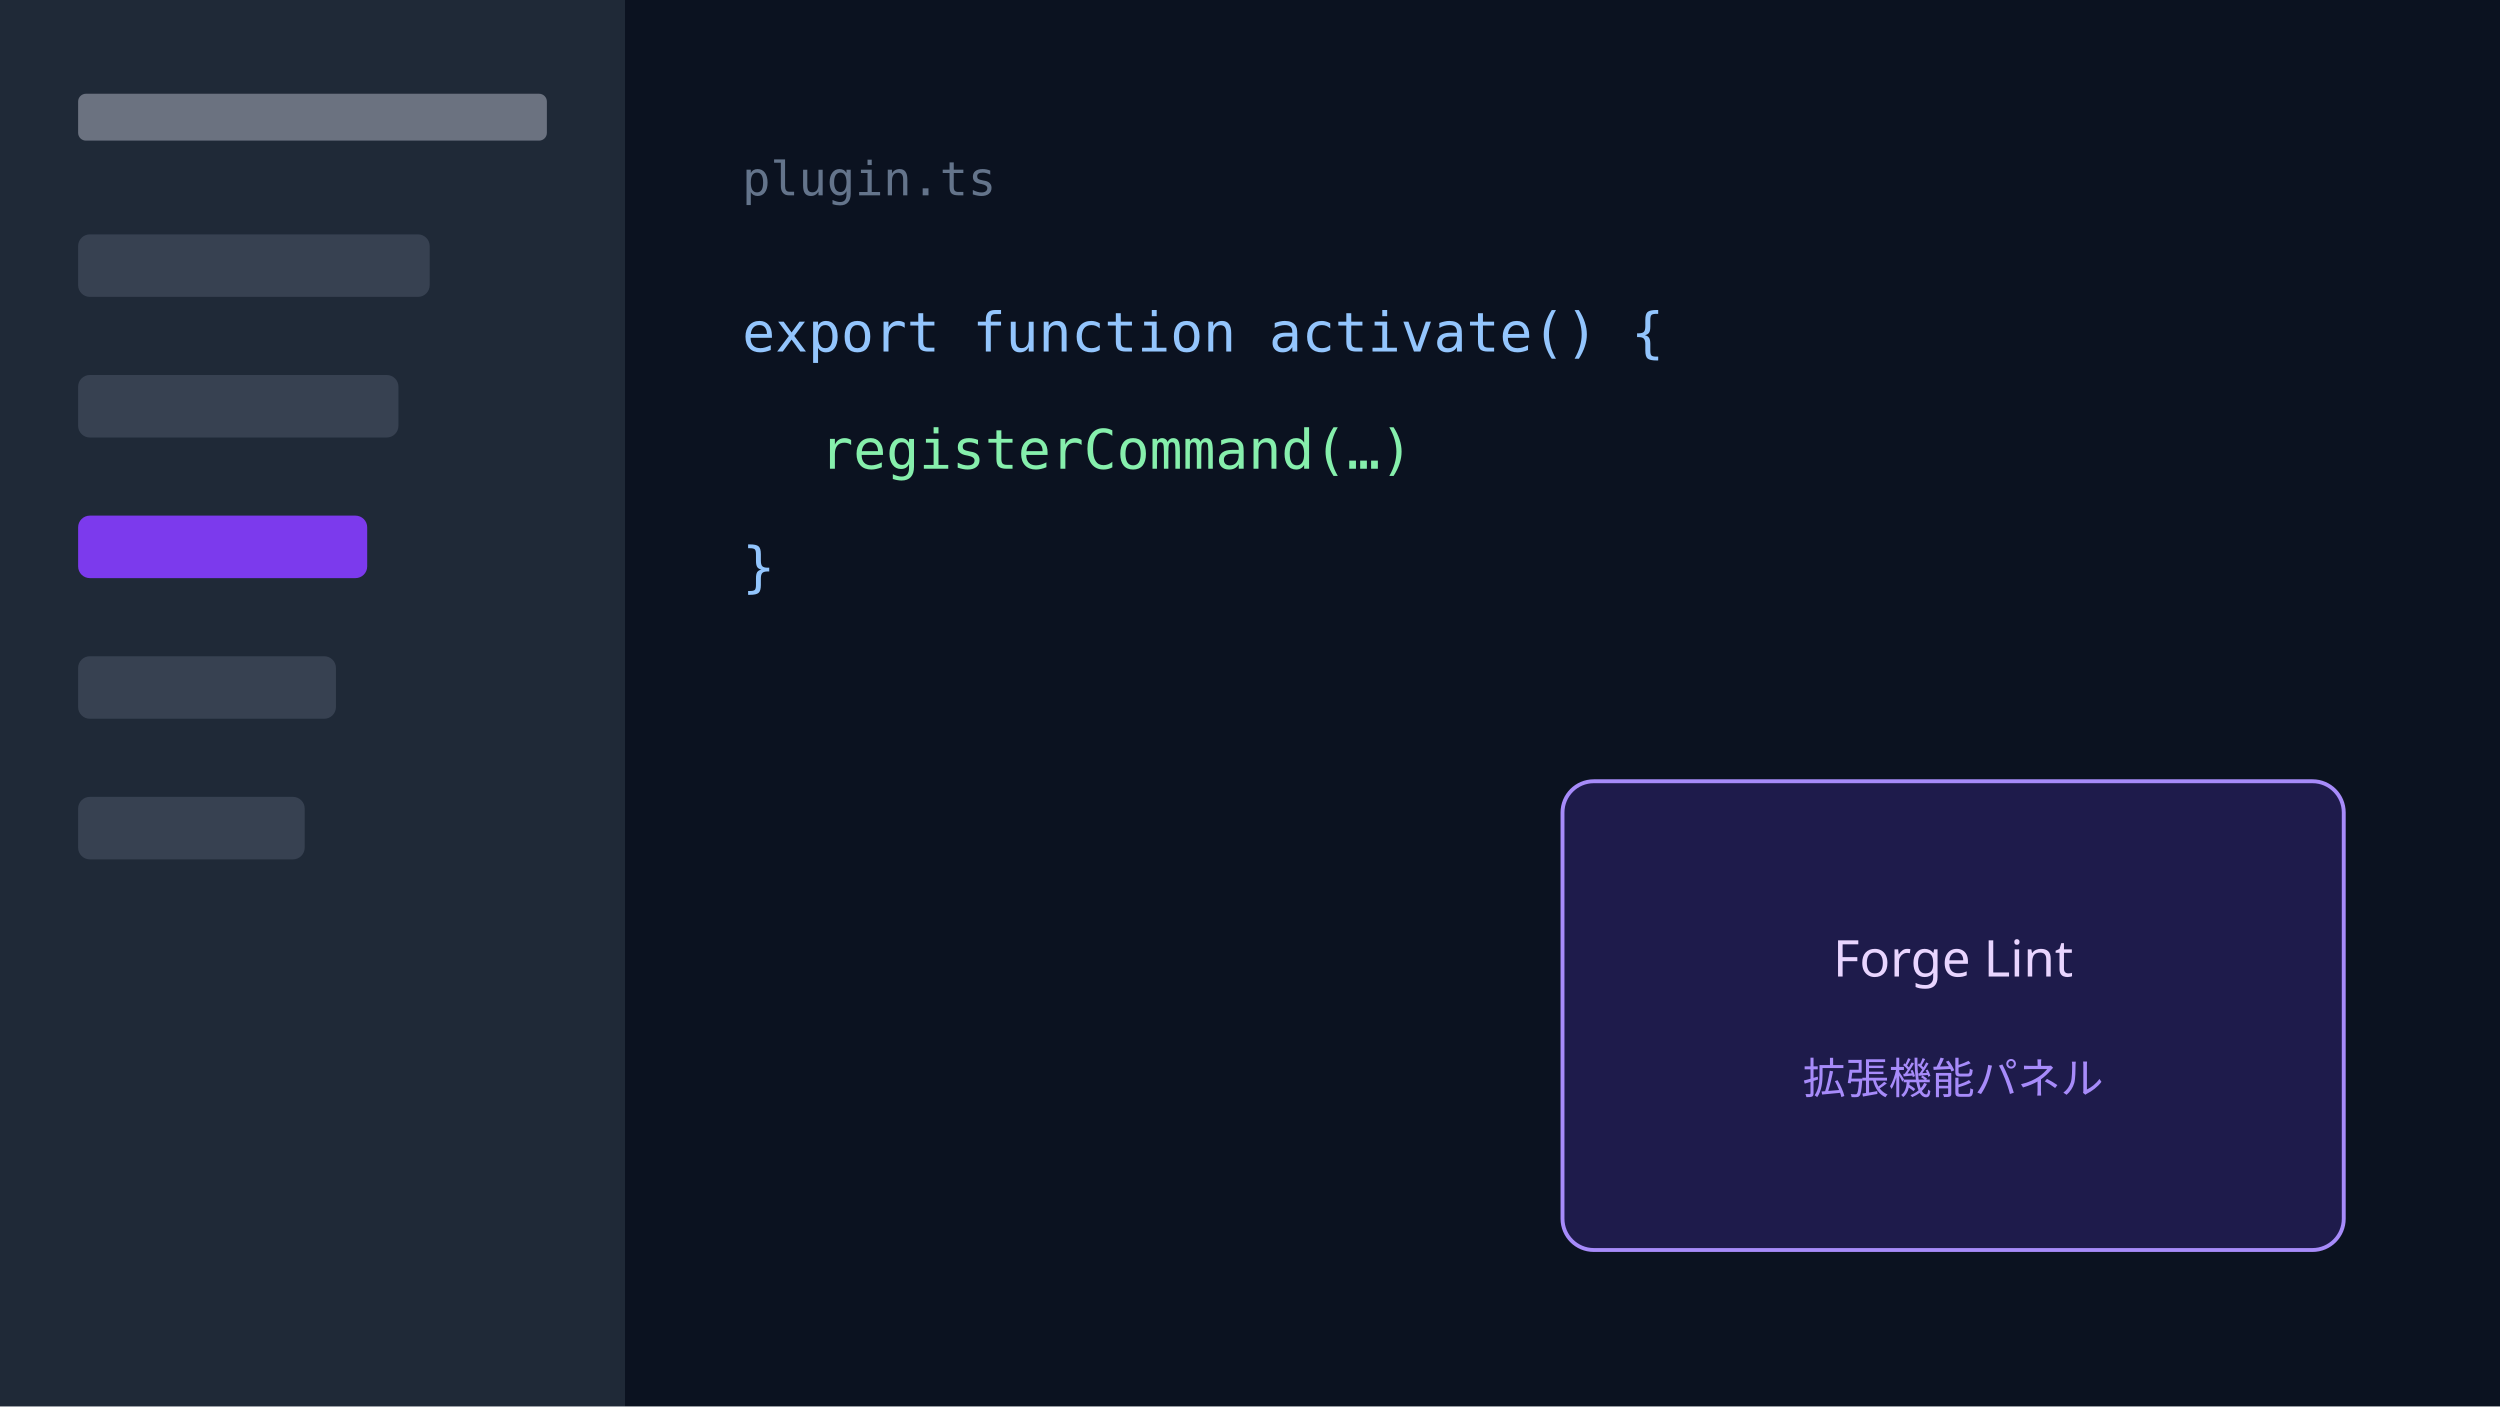
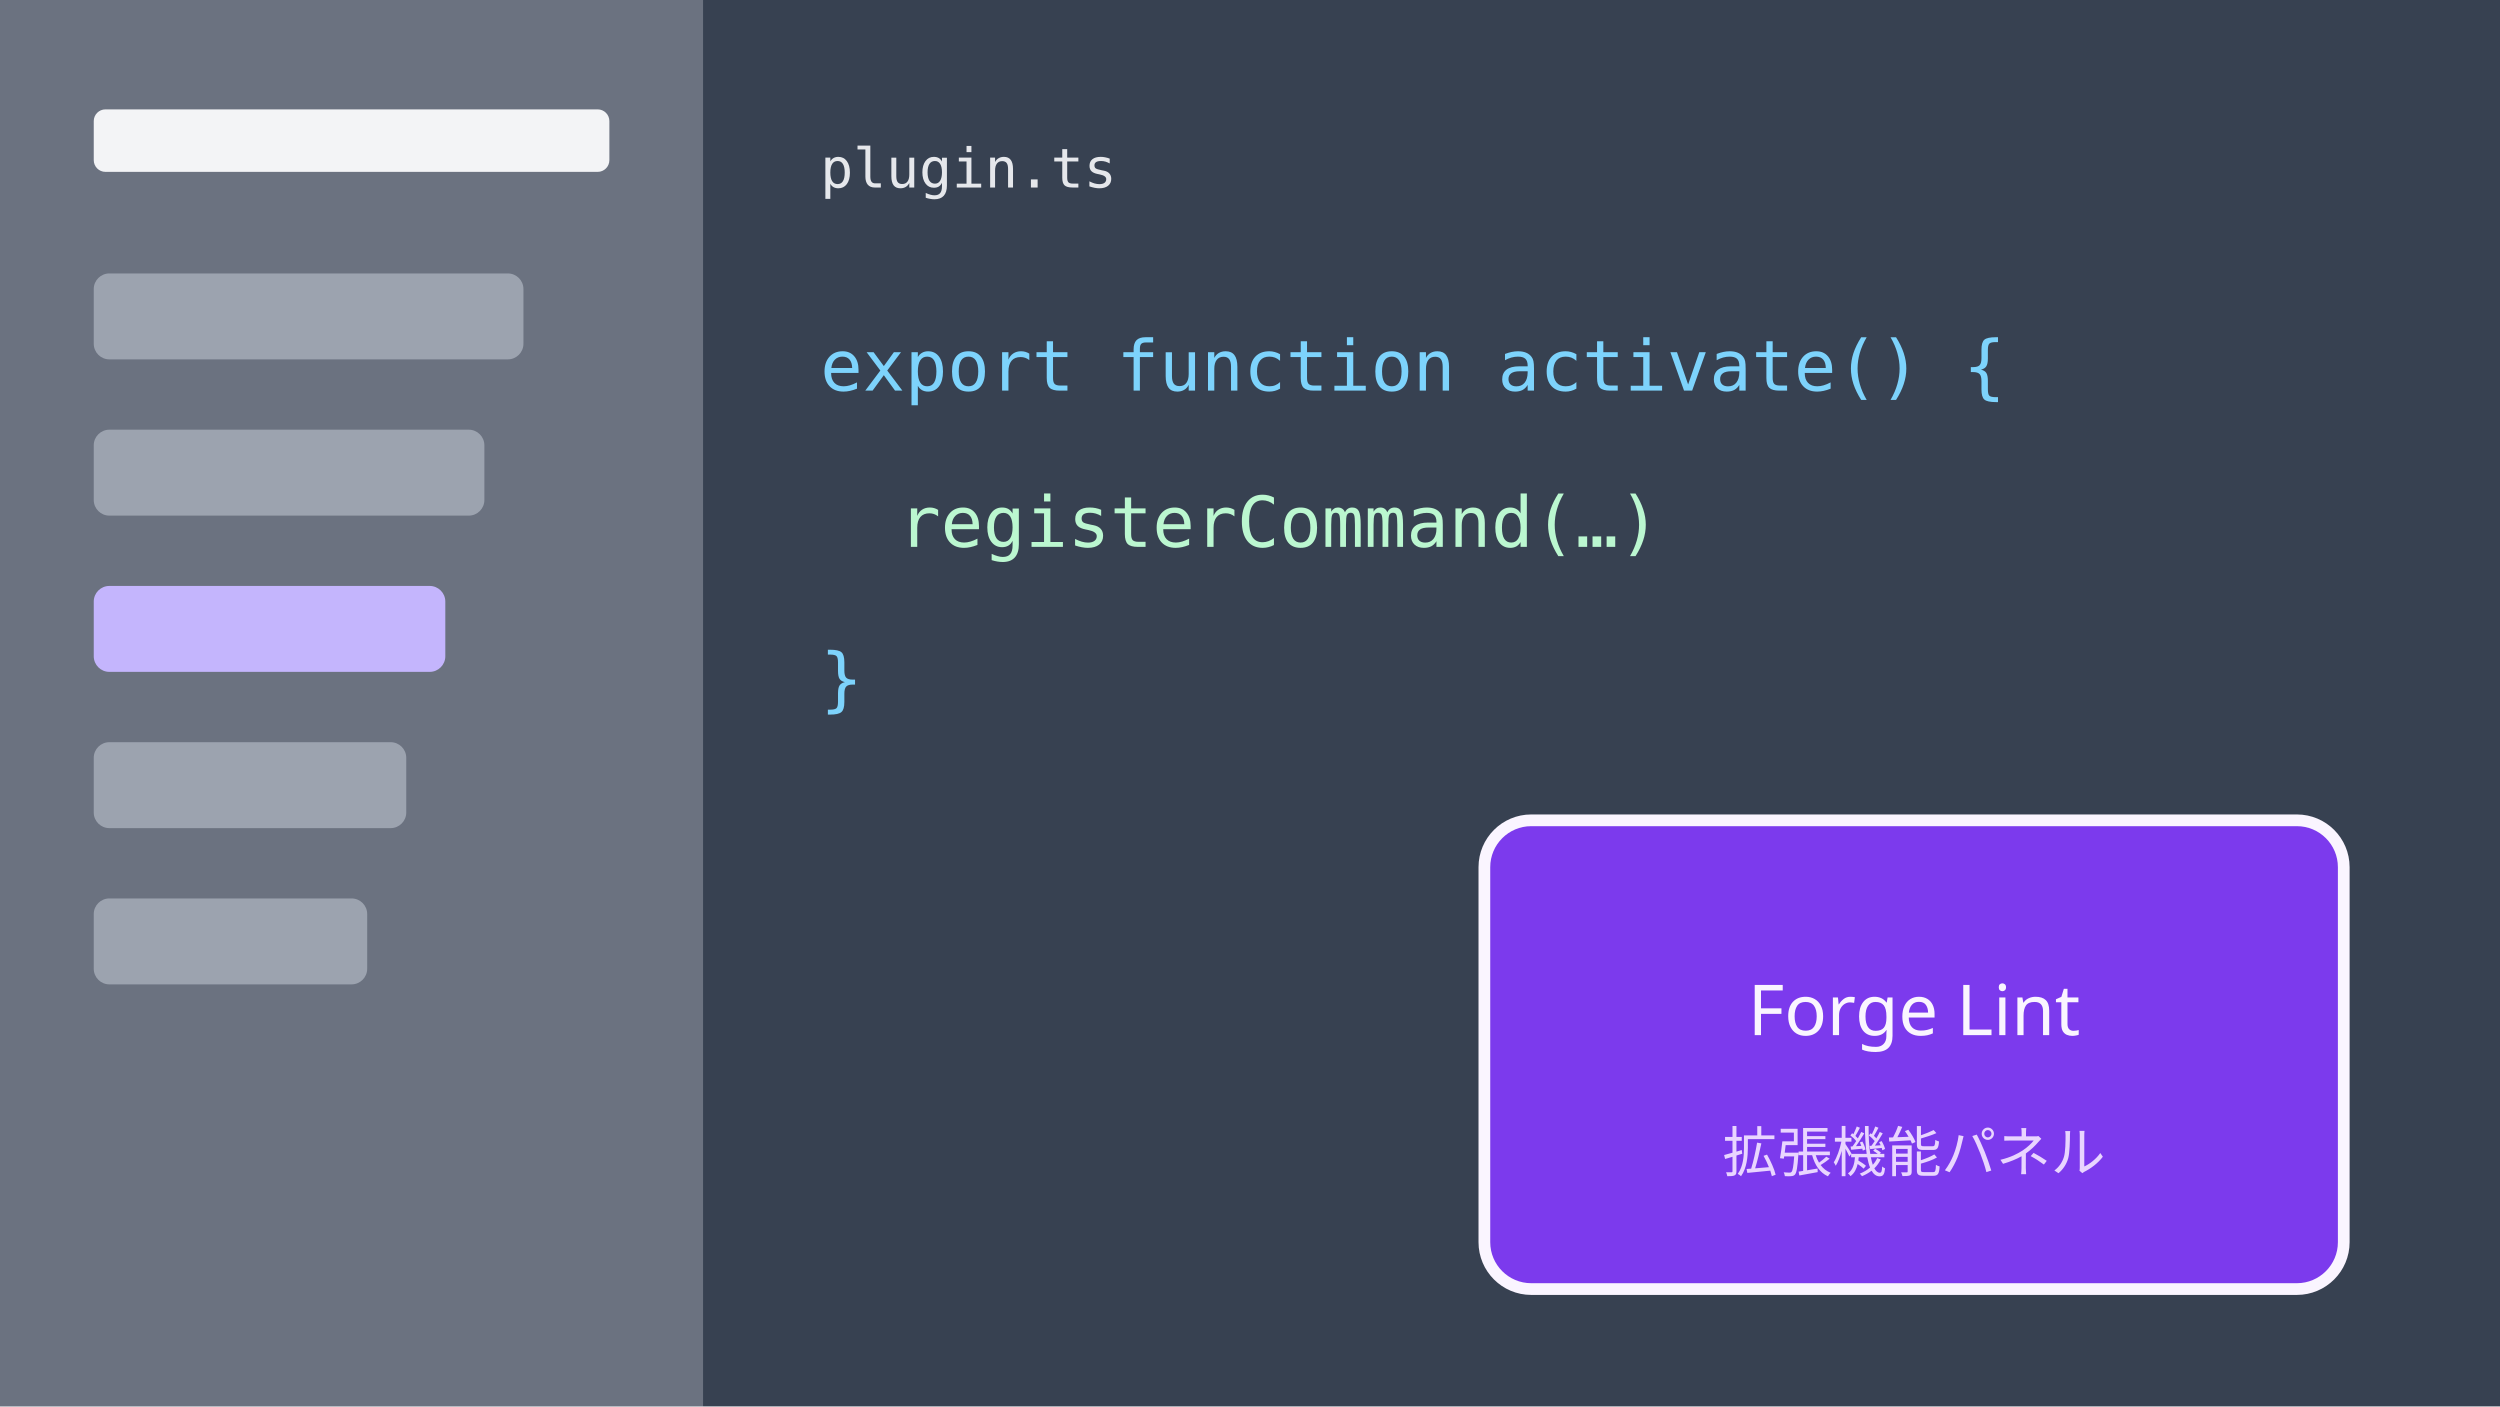
<svg xmlns="http://www.w3.org/2000/svg" width="640" height="360" viewBox="0 0 640 360">
-   <rect width="640" height="360" fill="#111827" />
-   <rect x="0" y="0" width="160" height="360" fill="#1f2937" />
-   <rect x="20" y="24" width="120" height="12" rx="2" fill="#6b7280" />
-   <rect x="20" y="60" width="90" height="16" rx="3" fill="#374151" />
-   <rect x="20" y="96" width="82" height="16" rx="3" fill="#374151" />
-   <rect x="20" y="132" width="74" height="16" rx="3" fill="#7c3aed" />
-   <rect x="20" y="168" width="66" height="16" rx="3" fill="#374151" />
-   <rect x="20" y="204" width="58" height="16" rx="3" fill="#374151" />
-   <rect x="160" y="0" width="480" height="360" fill="#0b1220" />
-   <text x="190" y="50" fill="#64748b" font-size="12" font-family="monospace">plugin.ts</text>
-   <text x="190" y="90" fill="#93c5fd" font-size="14" font-family="monospace">export function activate() {</text>
-   <text x="210" y="120" fill="#86efac" font-size="14" font-family="monospace">registerCommand(…)</text>
-   <text x="190" y="150" fill="#93c5fd" font-size="14" font-family="monospace">}</text>
-   <rect x="400" y="200" width="200" height="120" rx="8" fill="#1e1b4b" stroke="#a78bfa" />
-   <text x="500" y="250" text-anchor="middle" fill="#e9d5ff" font-size="13" font-family="sans-serif">Forge Lint</text>
-   <text x="500" y="280" text-anchor="middle" fill="#a78bfa" font-size="11" font-family="sans-serif">拡張機能パネル</text>
+   <rect width="640" height="360" fill="#4b5563" />
+   <rect x="0" y="0" width="180" height="360" fill="#6b7280" />
+   <rect x="24" y="28" width="132" height="16" rx="3" fill="#f3f4f6" />
+   <rect x="24" y="70" width="110" height="22" rx="4" fill="#9ca3af" />
+   <rect x="24" y="110" width="100" height="22" rx="4" fill="#9ca3af" />
+   <rect x="24" y="150" width="90" height="22" rx="4" fill="#c4b5fd" />
+   <rect x="24" y="190" width="80" height="22" rx="4" fill="#9ca3af" />
+   <rect x="24" y="230" width="70" height="22" rx="4" fill="#9ca3af" />
+   <rect x="180" y="0" width="460" height="360" fill="#374151" />
+   <text x="210" y="48" fill="#e5e7eb" font-size="14" font-family="monospace">plugin.ts</text>
+   <text x="210" y="100" fill="#7dd3fc" font-size="18" font-family="monospace">export function activate() {</text>
+   <text x="230" y="140" fill="#bbf7d0" font-size="18" font-family="monospace">registerCommand(…)</text>
+   <text x="210" y="180" fill="#7dd3fc" font-size="18" font-family="monospace">}</text>
+   <rect x="380" y="210" width="220" height="120" rx="12" fill="#7c3aed" stroke="#faf5ff" stroke-width="3" />
+   <text x="490" y="265" text-anchor="middle" fill="#faf5ff" font-size="18" font-family="sans-serif">Forge Lint</text>
+   <text x="490" y="300" text-anchor="middle" fill="#e9d5ff" font-size="14" font-family="sans-serif">拡張機能パネル</text>
</svg>
